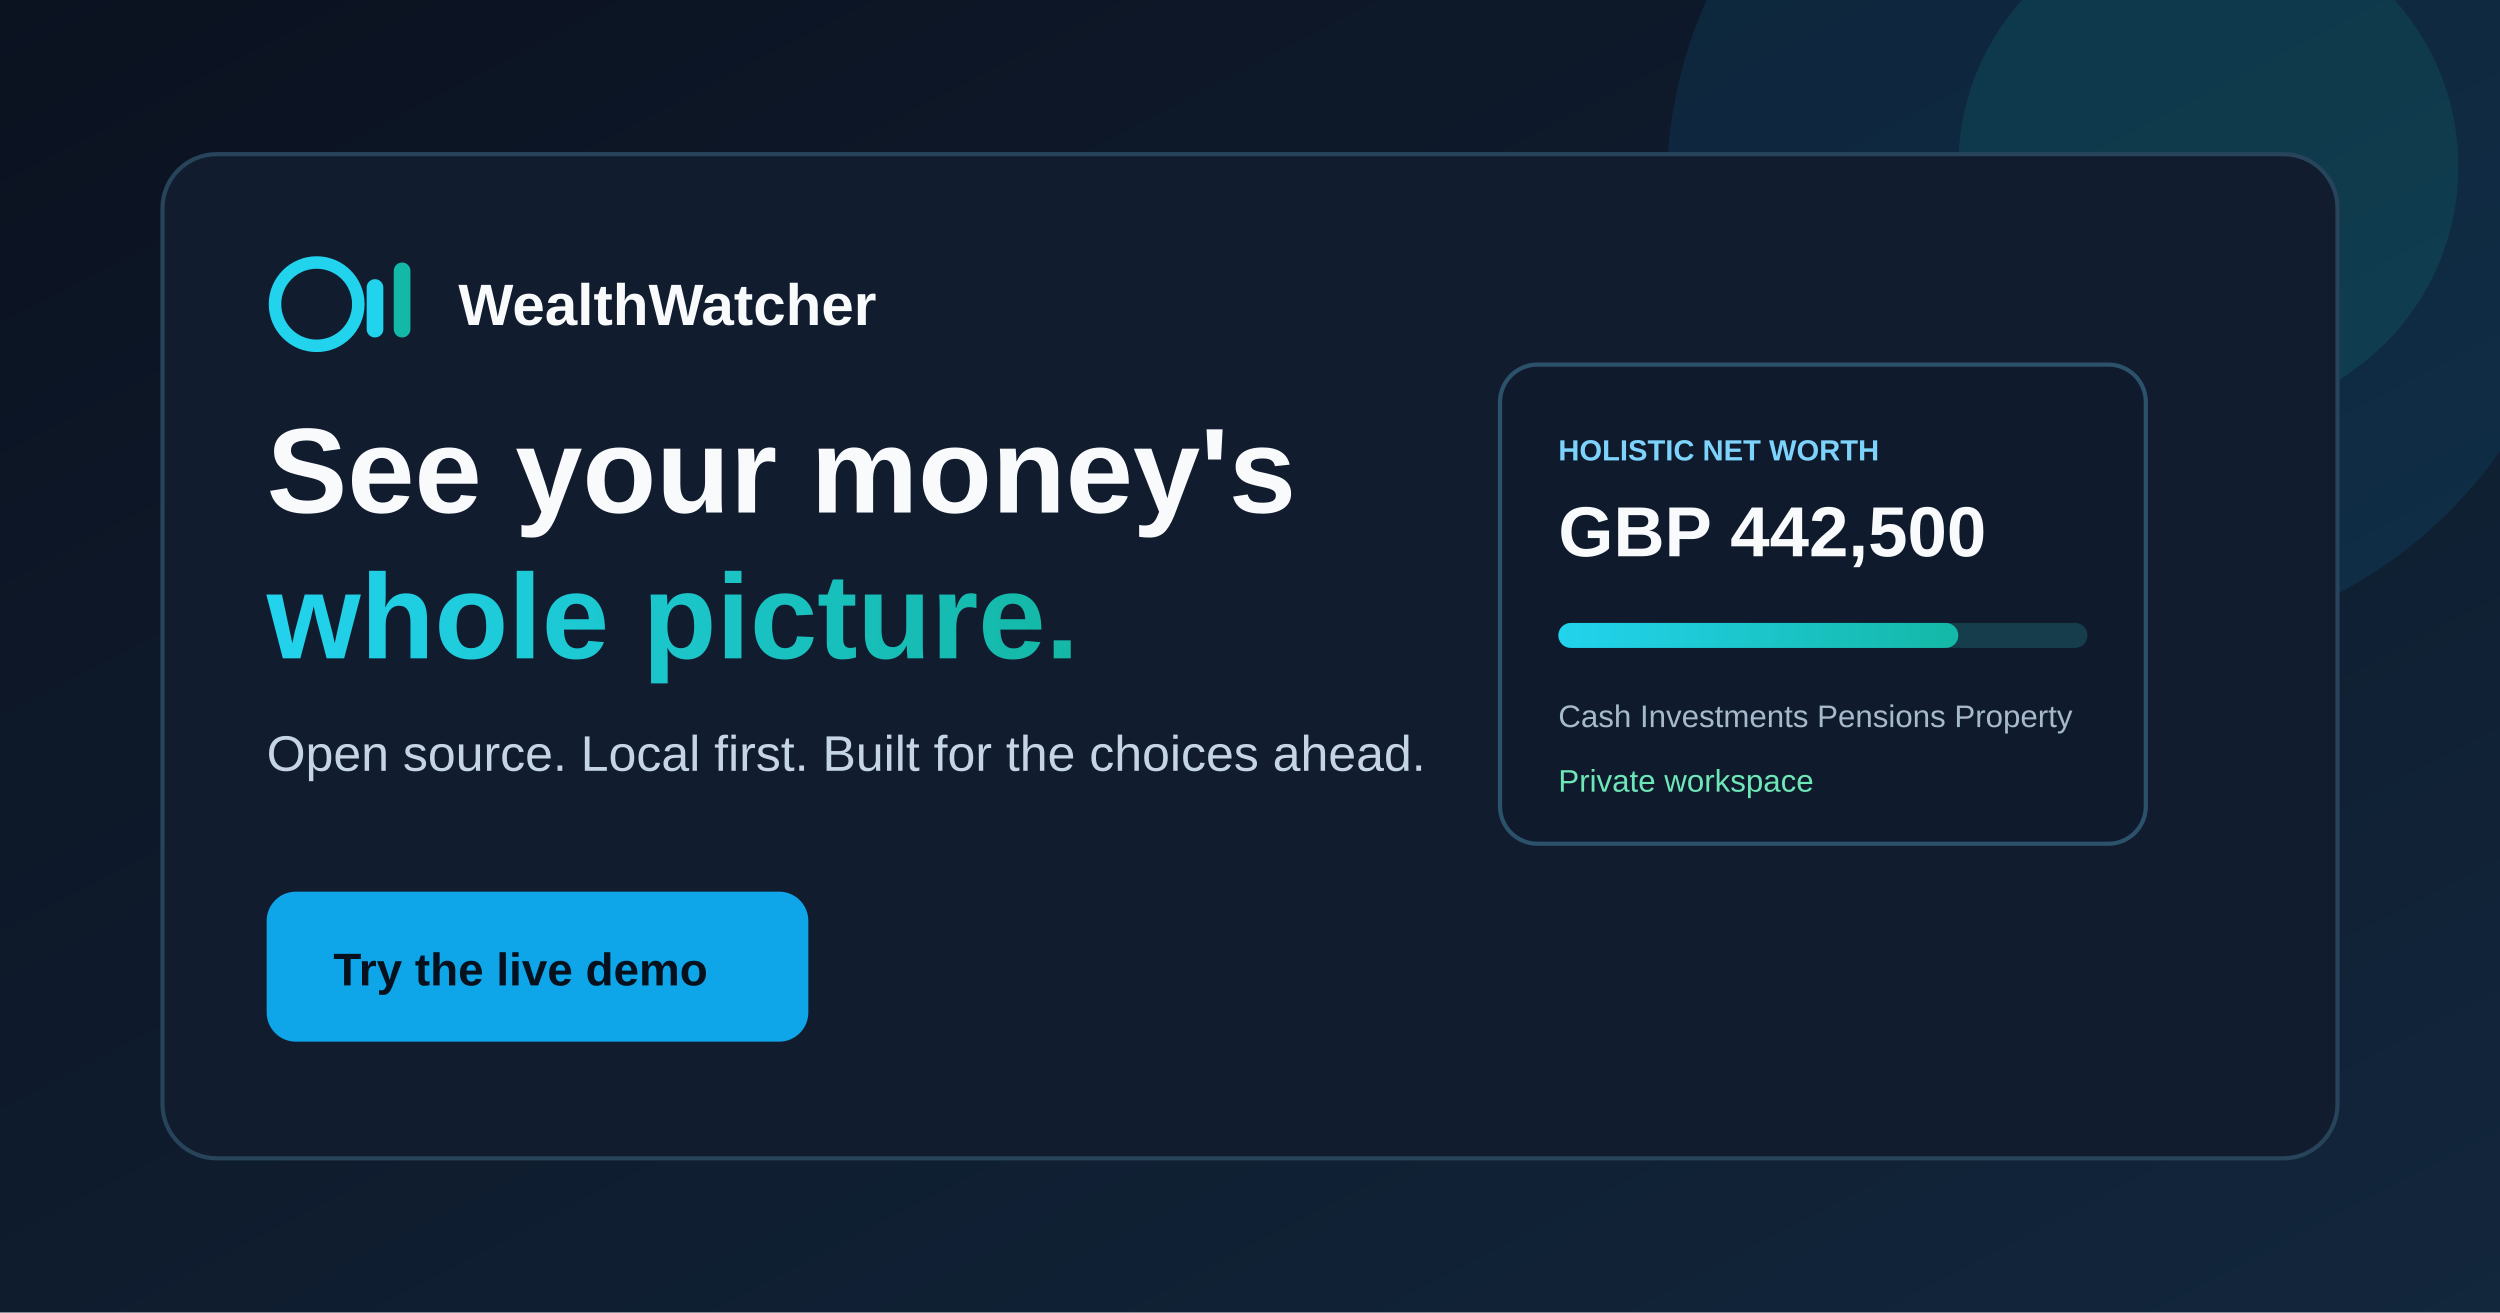
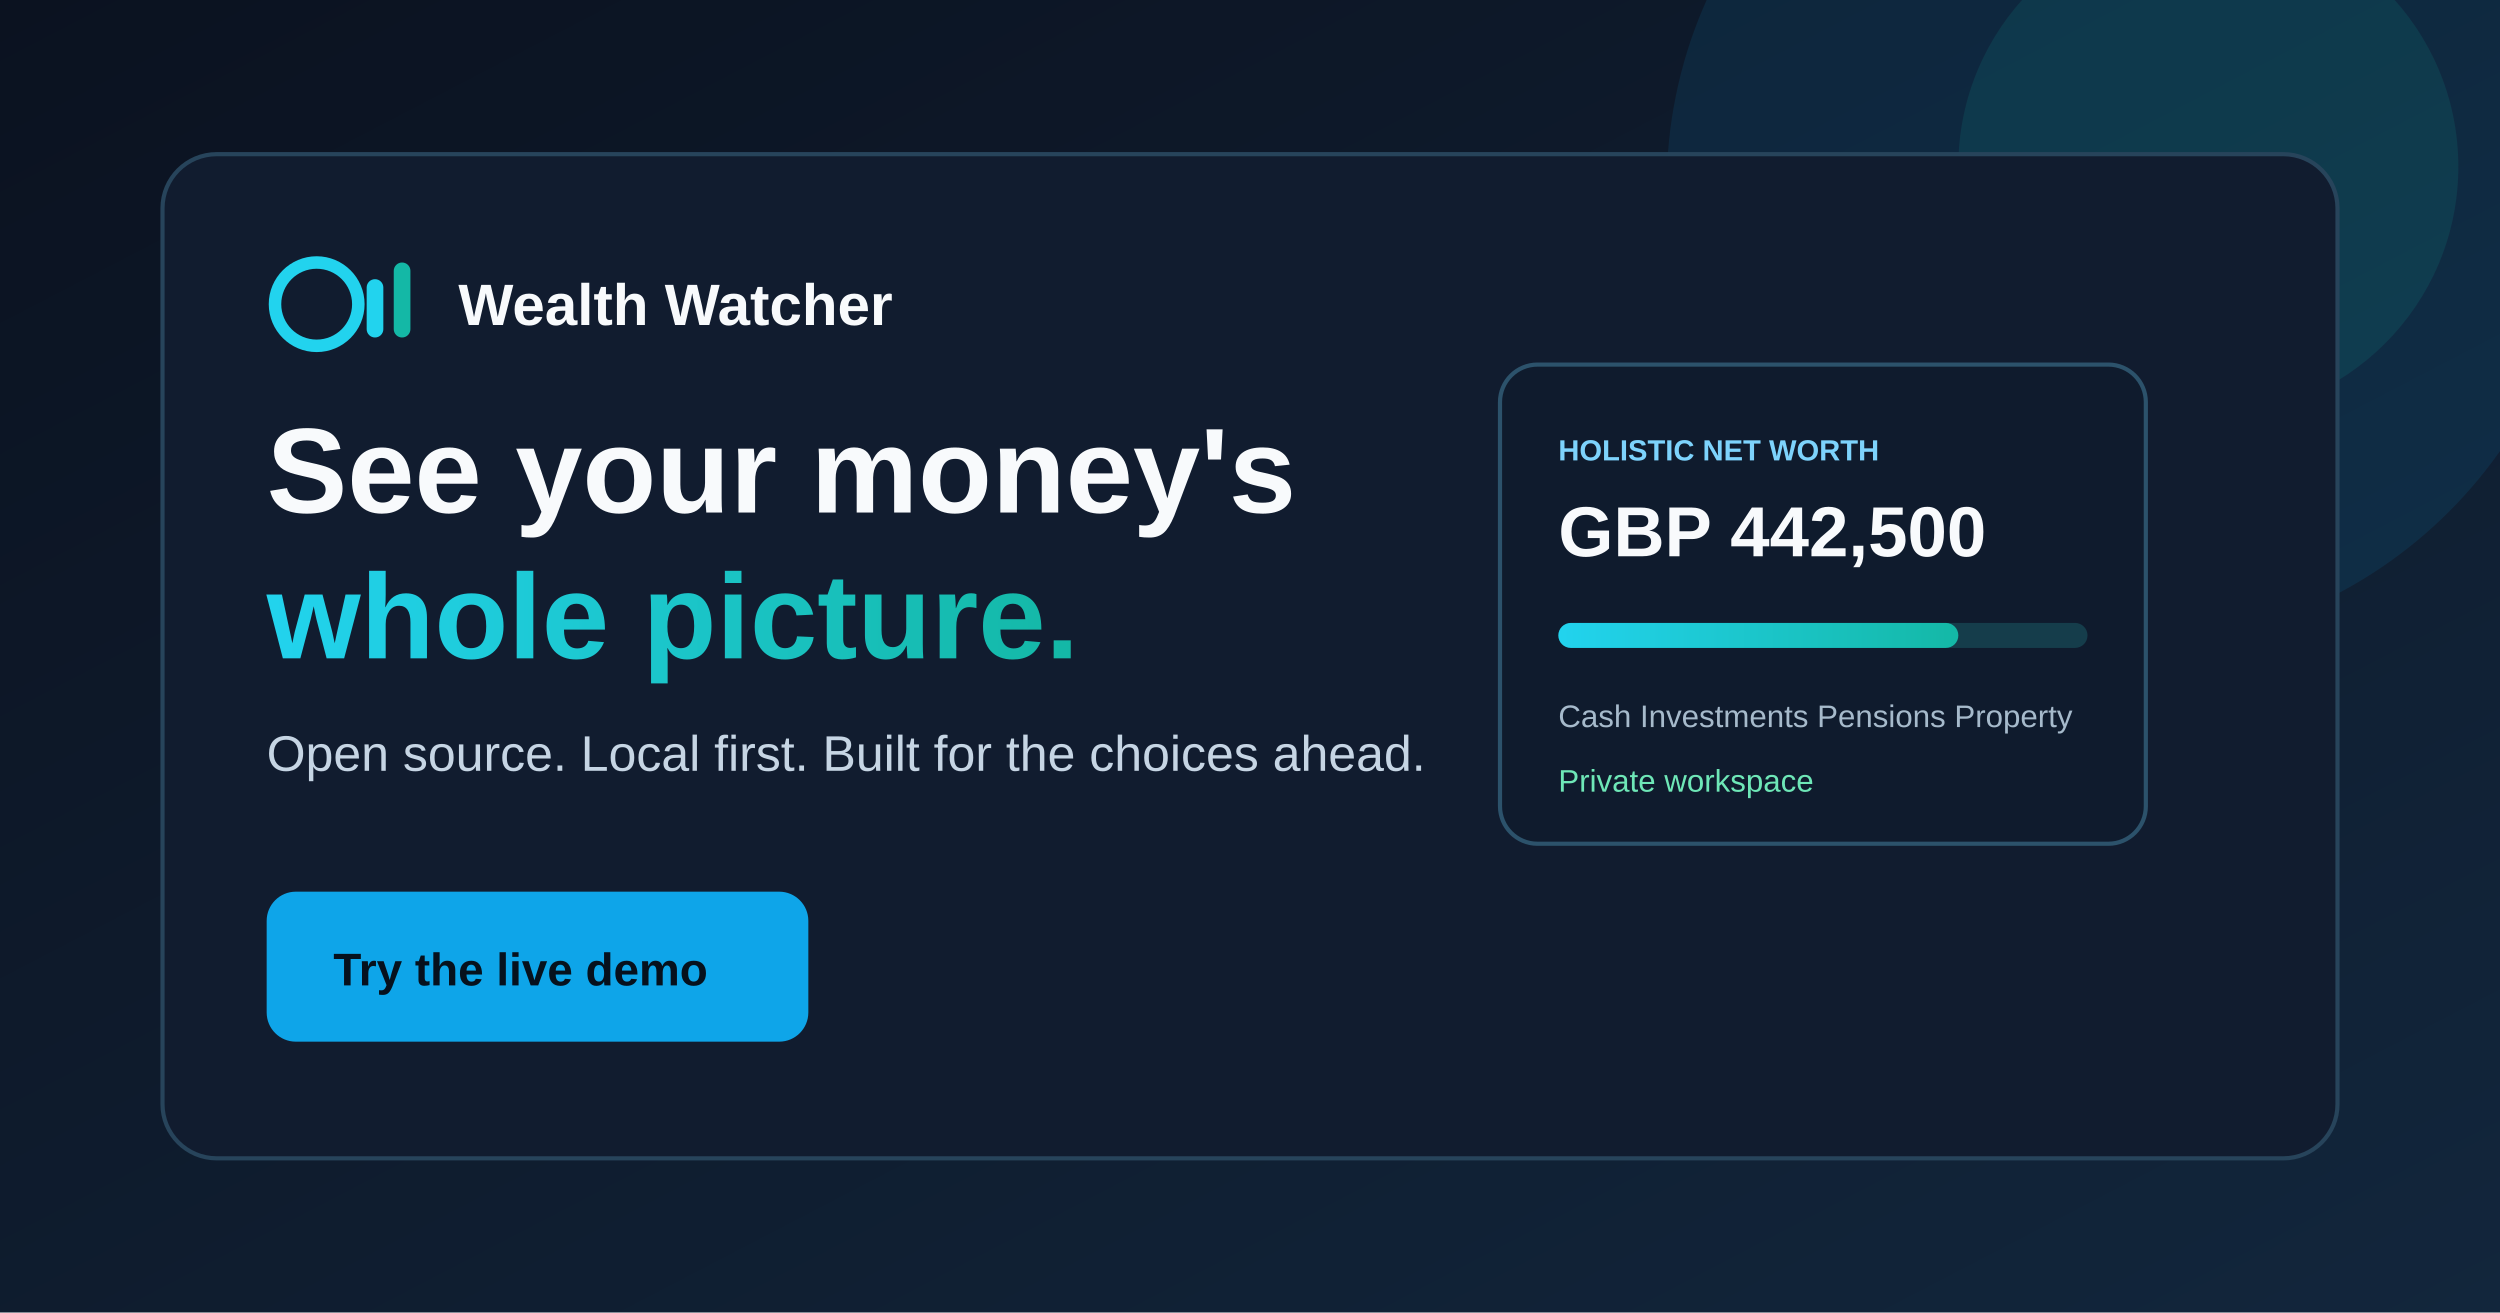
<svg xmlns="http://www.w3.org/2000/svg" width="1200" height="630" viewBox="0 0 1200 630" role="img" aria-labelledby="title desc">
  <defs>
    <linearGradient id="bg" x1="0" y1="0" x2="1" y2="1">
      <stop offset="0" stop-color="#0b1220" />
      <stop offset="1" stop-color="#12263c" />
    </linearGradient>
    <linearGradient id="accent" x1="0" y1="0" x2="1" y2="0">
      <stop offset="0" stop-color="#22d3ee" />
      <stop offset="1" stop-color="#14b8a6" />
    </linearGradient>
  </defs>
  <rect width="1200" height="630" fill="url(#bg)" />
  <circle cx="1020" cy="90" r="220" fill="#0ea5e9" opacity="0.10" />
  <circle cx="1060" cy="80" r="120" fill="#14b8a6" opacity="0.12" />
  <rect x="78" y="74" width="1044" height="482" rx="26" fill="#111c2f" stroke="#27445b" stroke-width="2" />
  <g transform="translate(128 122)">
    <circle cx="24" cy="24" r="20" fill="none" stroke="#22d3ee" stroke-width="6" />
    <rect x="48" y="12" width="8" height="28" rx="4" fill="#22d3ee" />
    <rect x="61" y="4" width="8" height="36" rx="4" fill="#14b8a6" />
-     <text x="92" y="34" fill="#f8fafc" font-family="Arial, sans-serif" font-size="28" font-weight="700">WealthWatcher</text>
+     <text x="92" y="34" fill="#f8fafc" font-family="Arial, sans-serif" font-size="28" font-weight="700">Wealth Watcher</text>
  </g>
  <text x="128" y="246" fill="#f8fafc" font-family="Arial, sans-serif" font-size="58" font-weight="700">See your money's</text>
  <text x="128" y="316" fill="url(#accent)" font-family="Arial, sans-serif" font-size="58" font-weight="700">whole picture.</text>
  <text x="128" y="370" fill="#c6d5e4" font-family="Arial, sans-serif" font-size="24">Open source. Local first. Built for the choices ahead.</text>
  <g transform="translate(128 428)">
    <rect width="260" height="72" rx="14" fill="#0ea5e9" />
    <text x="32" y="45" fill="#06111d" font-family="Arial, sans-serif" font-size="22" font-weight="700">Try the live demo</text>
  </g>
  <g transform="translate(720 175)">
    <rect width="310" height="230" rx="18" fill="#0f1b2d" stroke="#2c526b" stroke-width="2" />
    <text x="28" y="46" fill="#7dd3fc" font-family="Arial, sans-serif" font-size="14" font-weight="700">HOLISTIC NET WORTH</text>
    <text x="28" y="92" fill="#f8fafc" font-family="Arial, sans-serif" font-size="34" font-weight="700">GBP 442,500</text>
    <rect x="28" y="124" width="254" height="12" rx="6" fill="#153d4b" />
    <rect x="28" y="124" width="192" height="12" rx="6" fill="url(#accent)" />
    <text x="28" y="174" fill="#a6bacb" font-family="Arial, sans-serif" font-size="15">Cash     Investments     Pensions     Property</text>
    <text x="28" y="205" fill="#6ee7b7" font-family="Arial, sans-serif" font-size="15">Private workspace</text>
  </g>
</svg>
